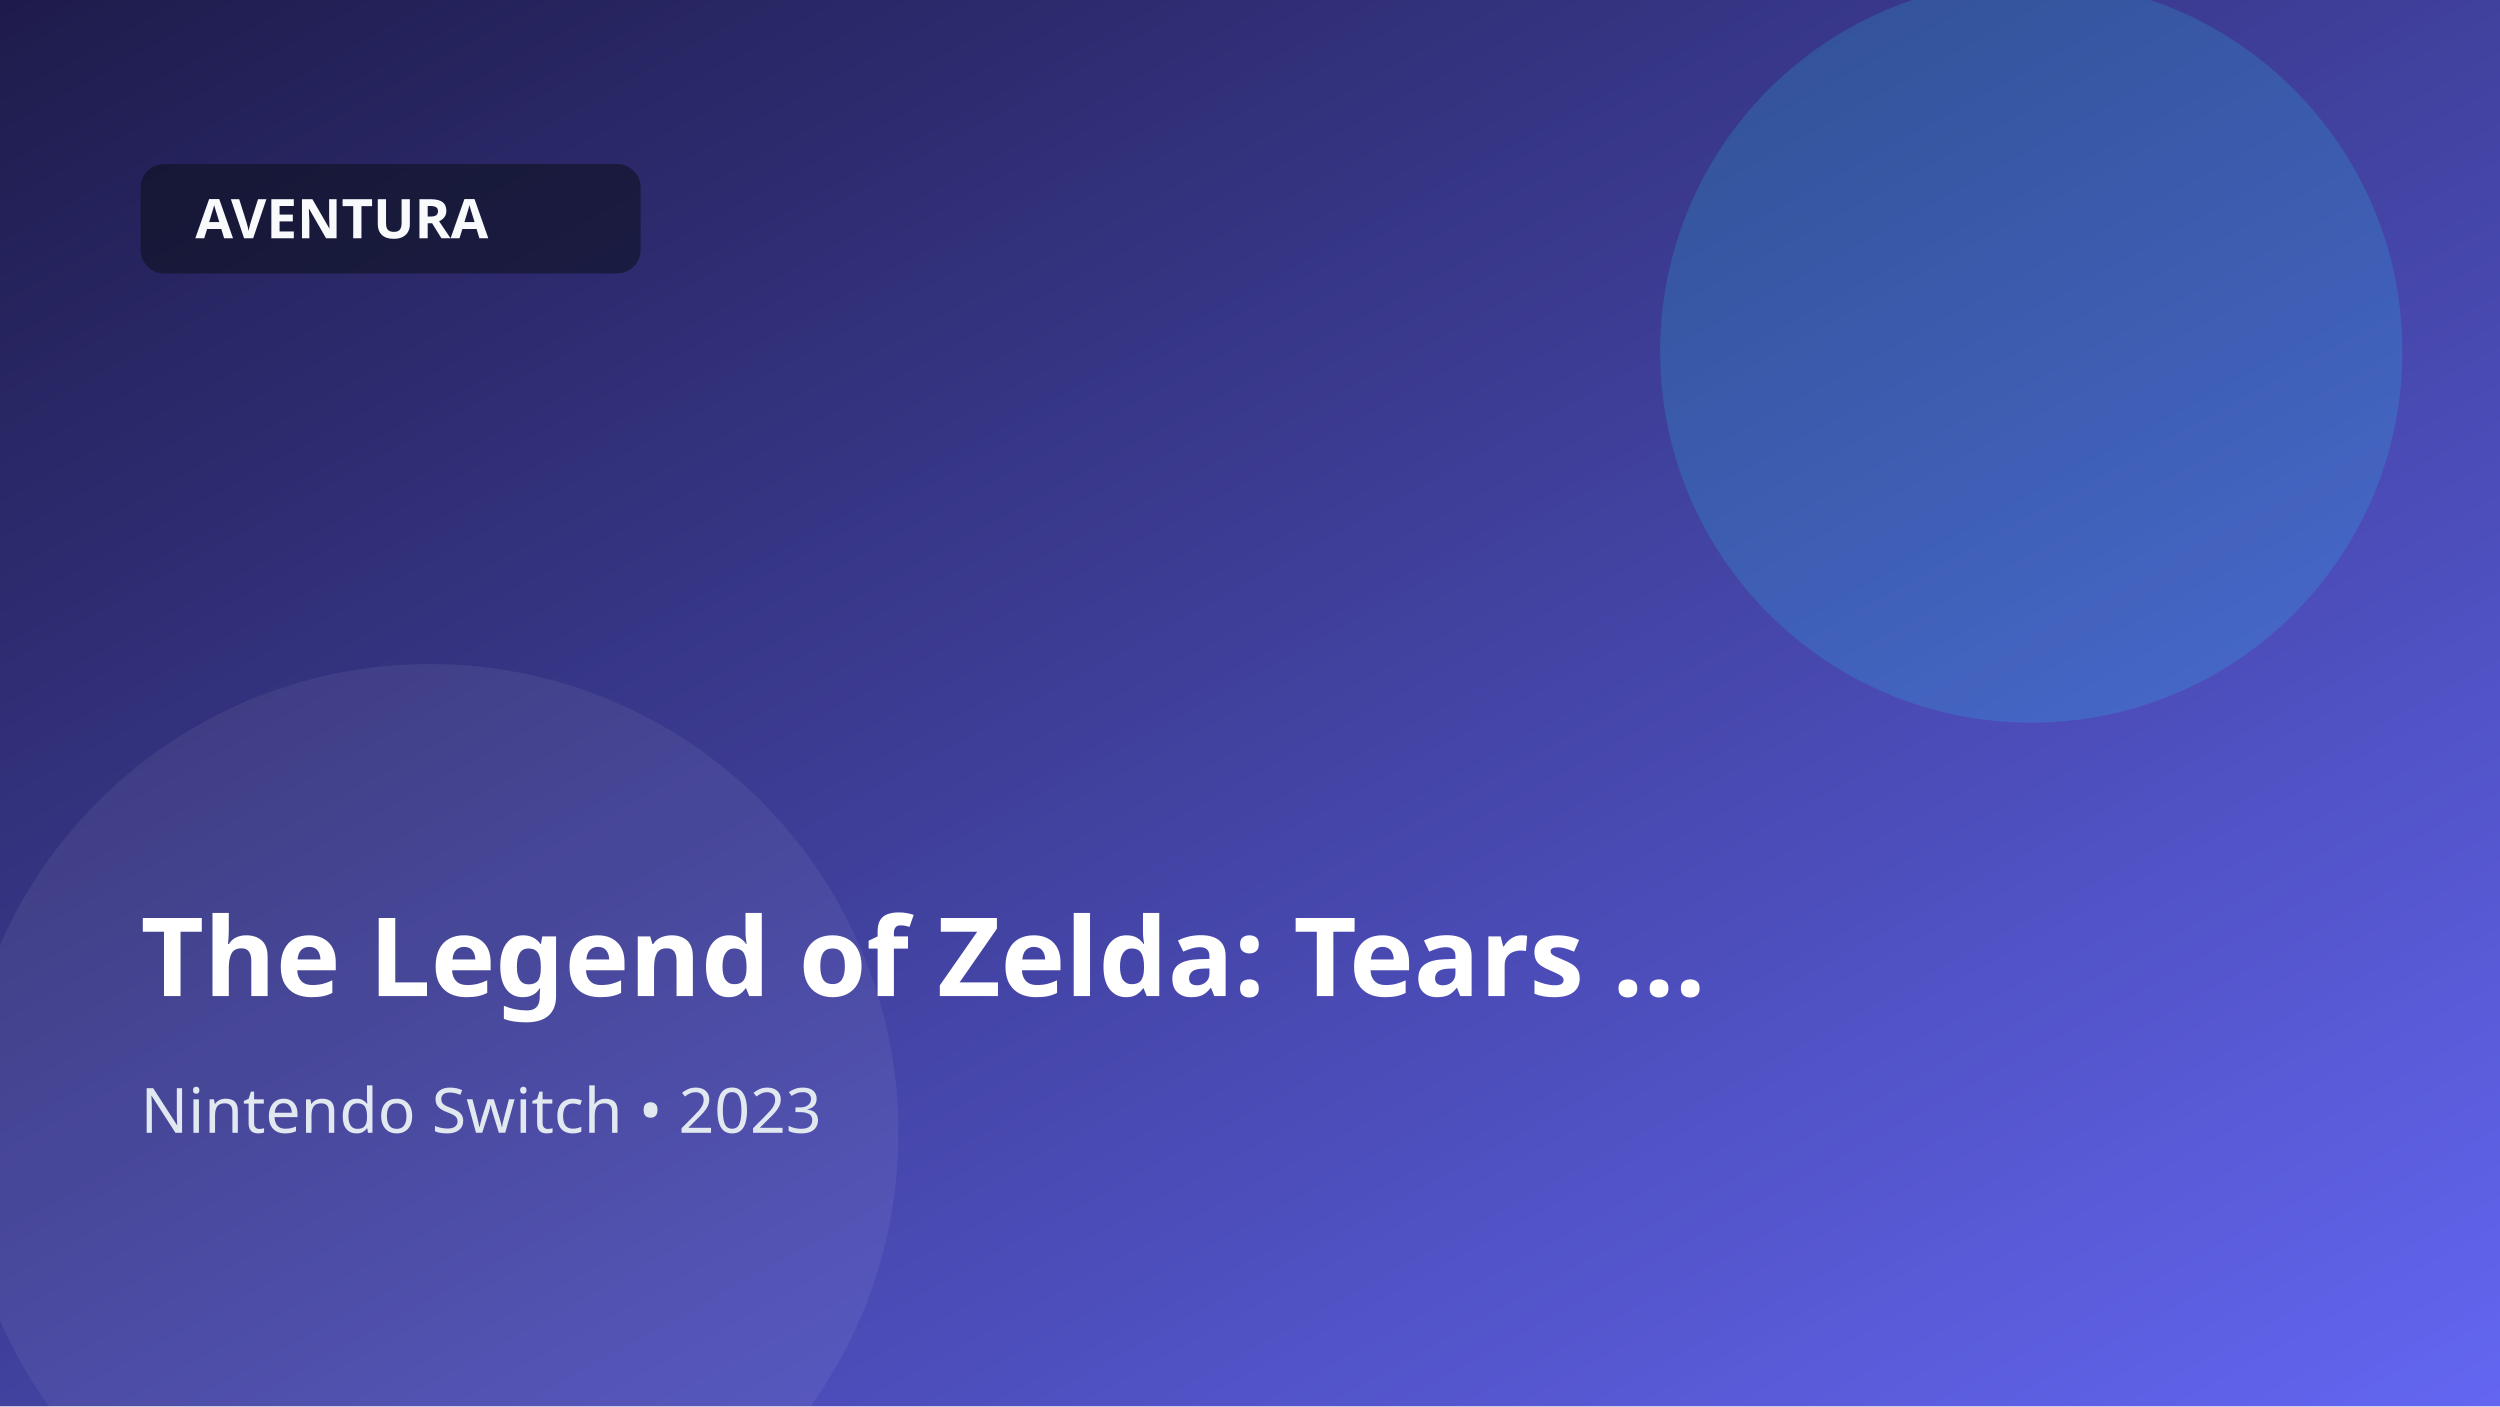
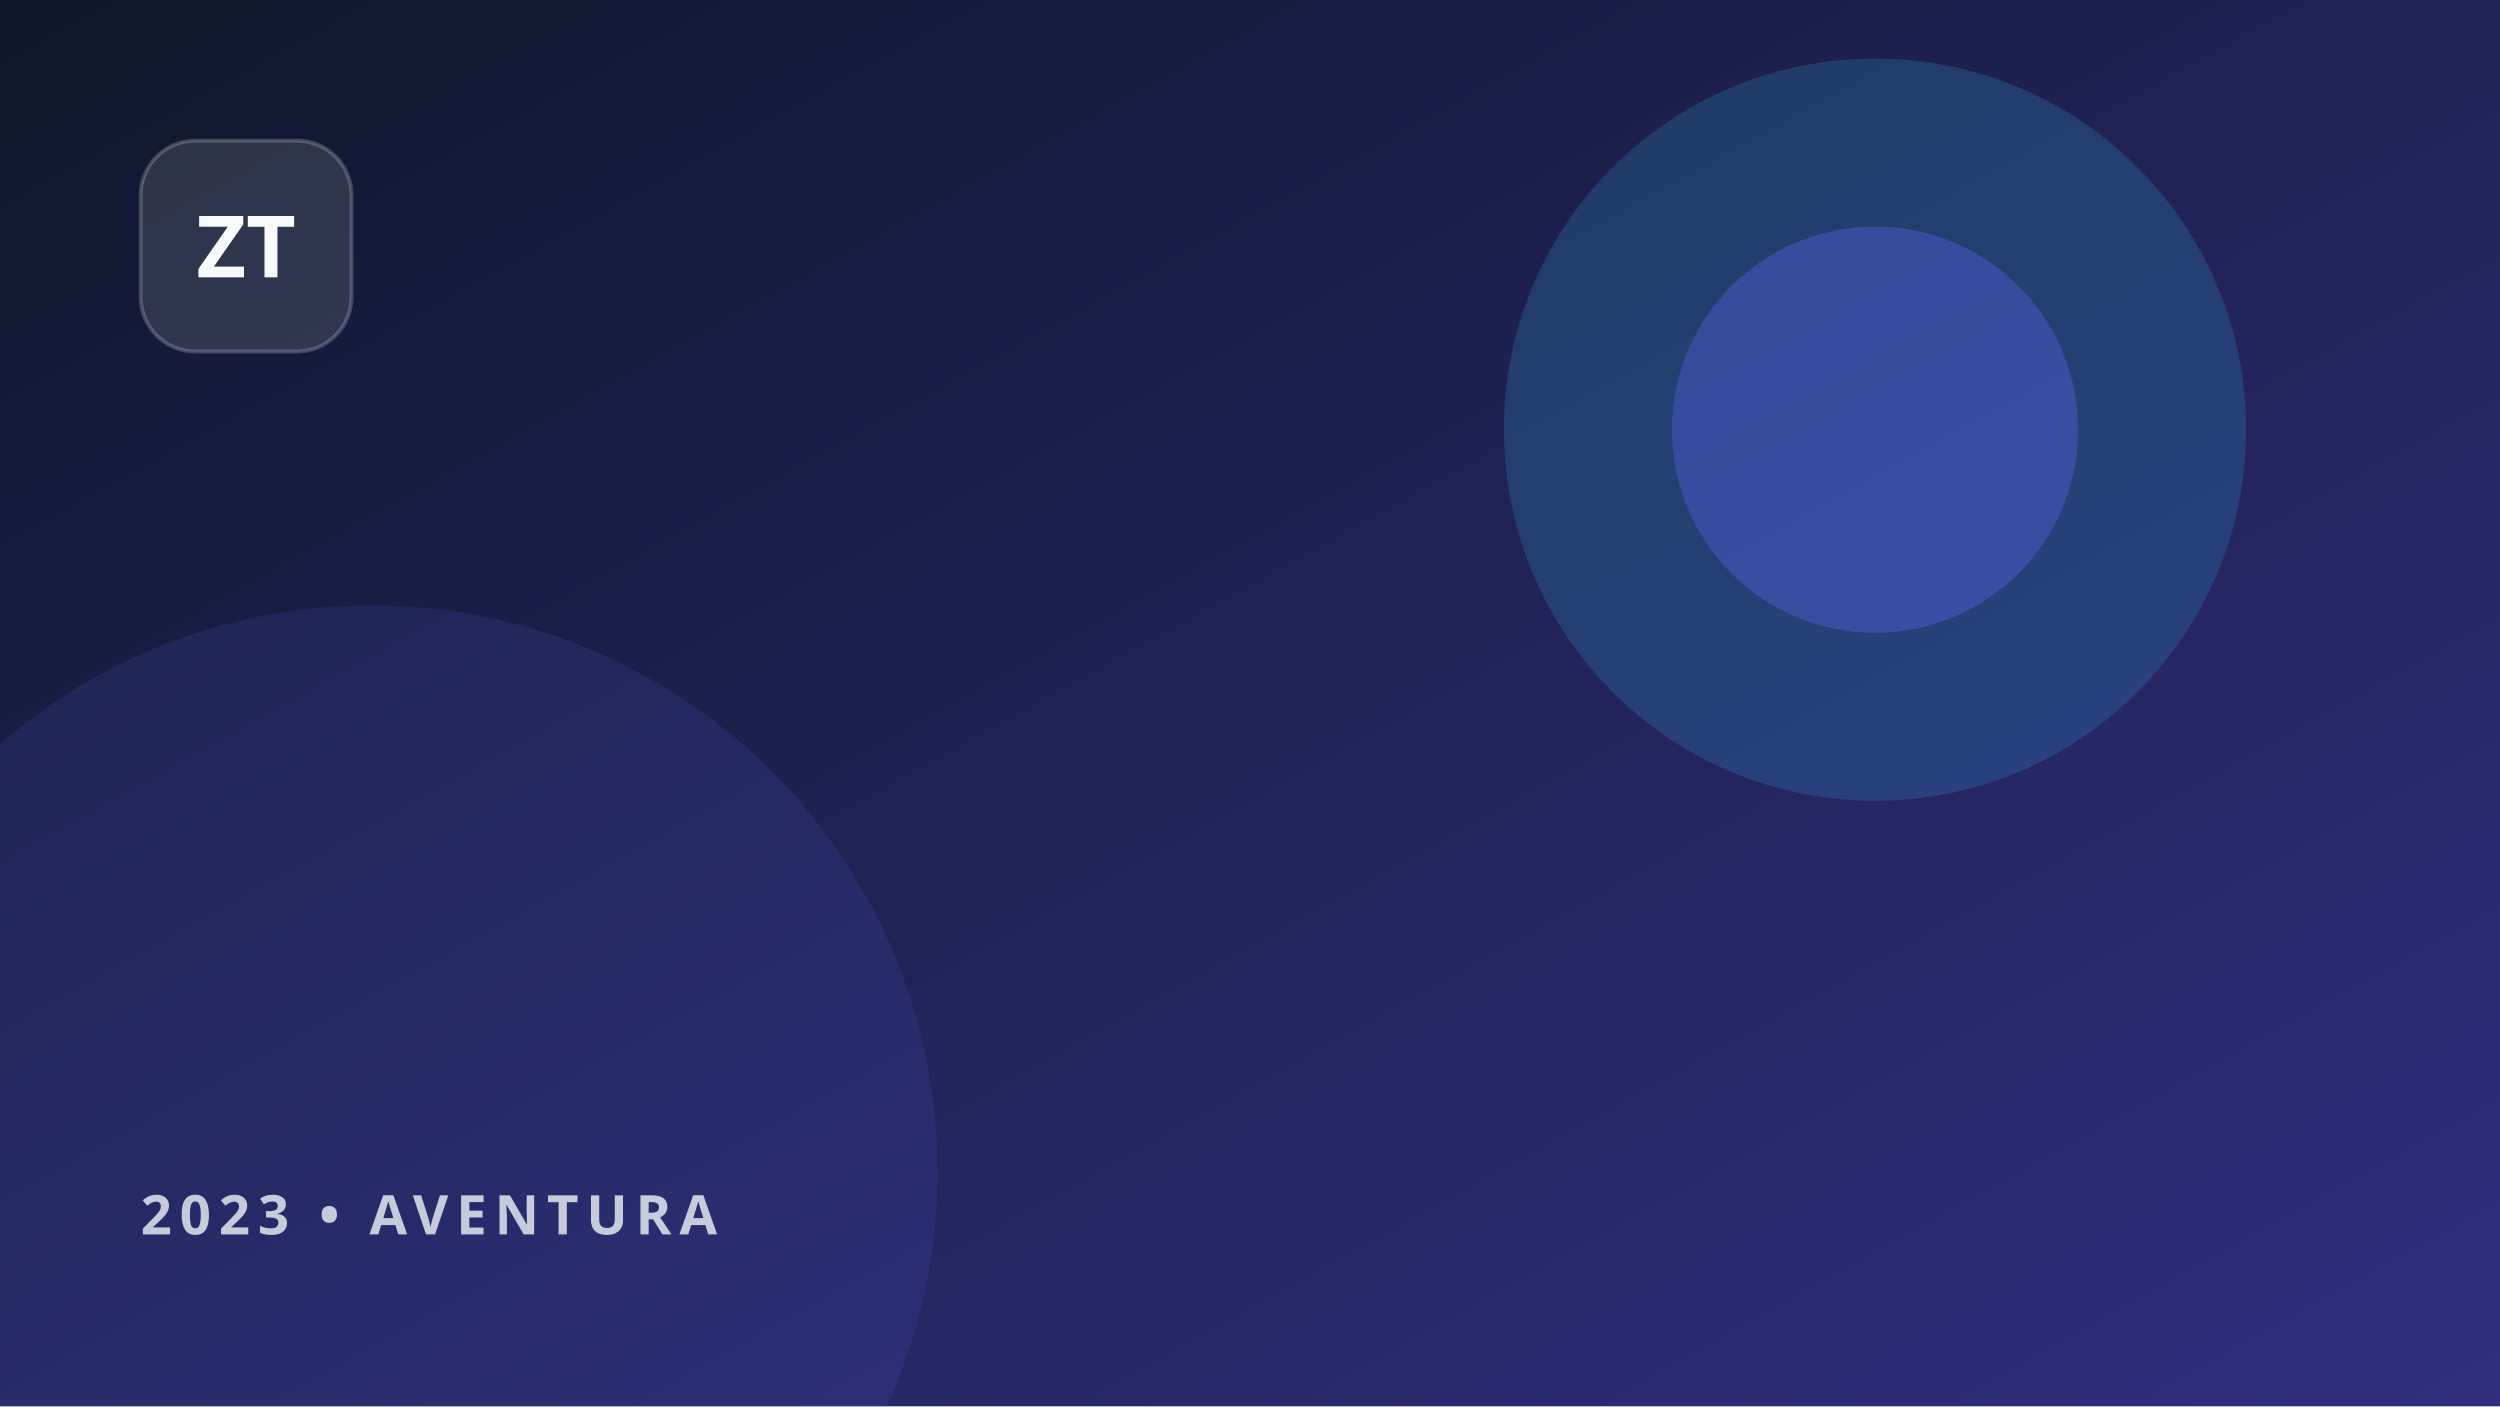
<svg xmlns="http://www.w3.org/2000/svg" viewBox="0 0 640 360" width="640" height="360">
  <defs>
-     <linearGradient id="g0" x1="0" y1="0" x2="1" y2="1">
-       <stop offset="0%" stop-color="#1e1b4b" />
-       <stop offset="100%" stop-color="#6366f1" />
+     <linearGradient id="bg0" x1="0" y1="0" x2="1" y2="1">
+       <stop offset="0%" stop-color="#0f172a" />
+       <stop offset="100%" stop-color="#312e81" />
    </linearGradient>
  </defs>
-   <rect width="640" height="360" fill="url(#g0)" />
-   <circle cx="520" cy="90" r="95" fill="#22d3ee" fill-opacity="0.18" />
-   <circle cx="110" cy="290" r="120" fill="#ffffff" fill-opacity="0.06" />
-   <rect x="36" y="42" width="128" height="28" rx="6" fill="#0b0f1a" fill-opacity="0.55" />
-   <text x="50" y="61" fill="#f8fafc" font-family="system-ui,sans-serif" font-size="14" font-weight="700">AVENTURA</text>
-   <text x="36" y="255" fill="#ffffff" font-family="system-ui,sans-serif" font-size="28" font-weight="800">The Legend of Zelda: Tears ...</text>
-   <text x="36" y="290" fill="#e2e8f0" font-family="system-ui,sans-serif" font-size="16">Nintendo Switch • 2023</text>
+   <rect width="640" height="360" fill="url(#bg0)" />
+   <circle cx="95" cy="300" r="145" fill="#6366f1" fill-opacity="0.12" />
+   <circle cx="480" cy="110" r="95" fill="#38bdf8" fill-opacity="0.18" />
+   <circle cx="480" cy="110" r="52" fill="#6366f1" fill-opacity="0.35" />
+   <rect x="36" y="36" width="54" height="54" rx="14" fill="#ffffff" fill-opacity="0.12" stroke="#ffffff" stroke-opacity="0.2" />
+   <text x="63" y="71" text-anchor="middle" fill="#f8fafc" font-family="system-ui,sans-serif" font-size="22" font-weight="700">ZT</text>
+   <text x="36" y="316" fill="#e2e8f0" fill-opacity="0.85" font-family="system-ui,sans-serif" font-size="14" letter-spacing="2" font-weight="600">2023 • AVENTURA</text>
</svg>
